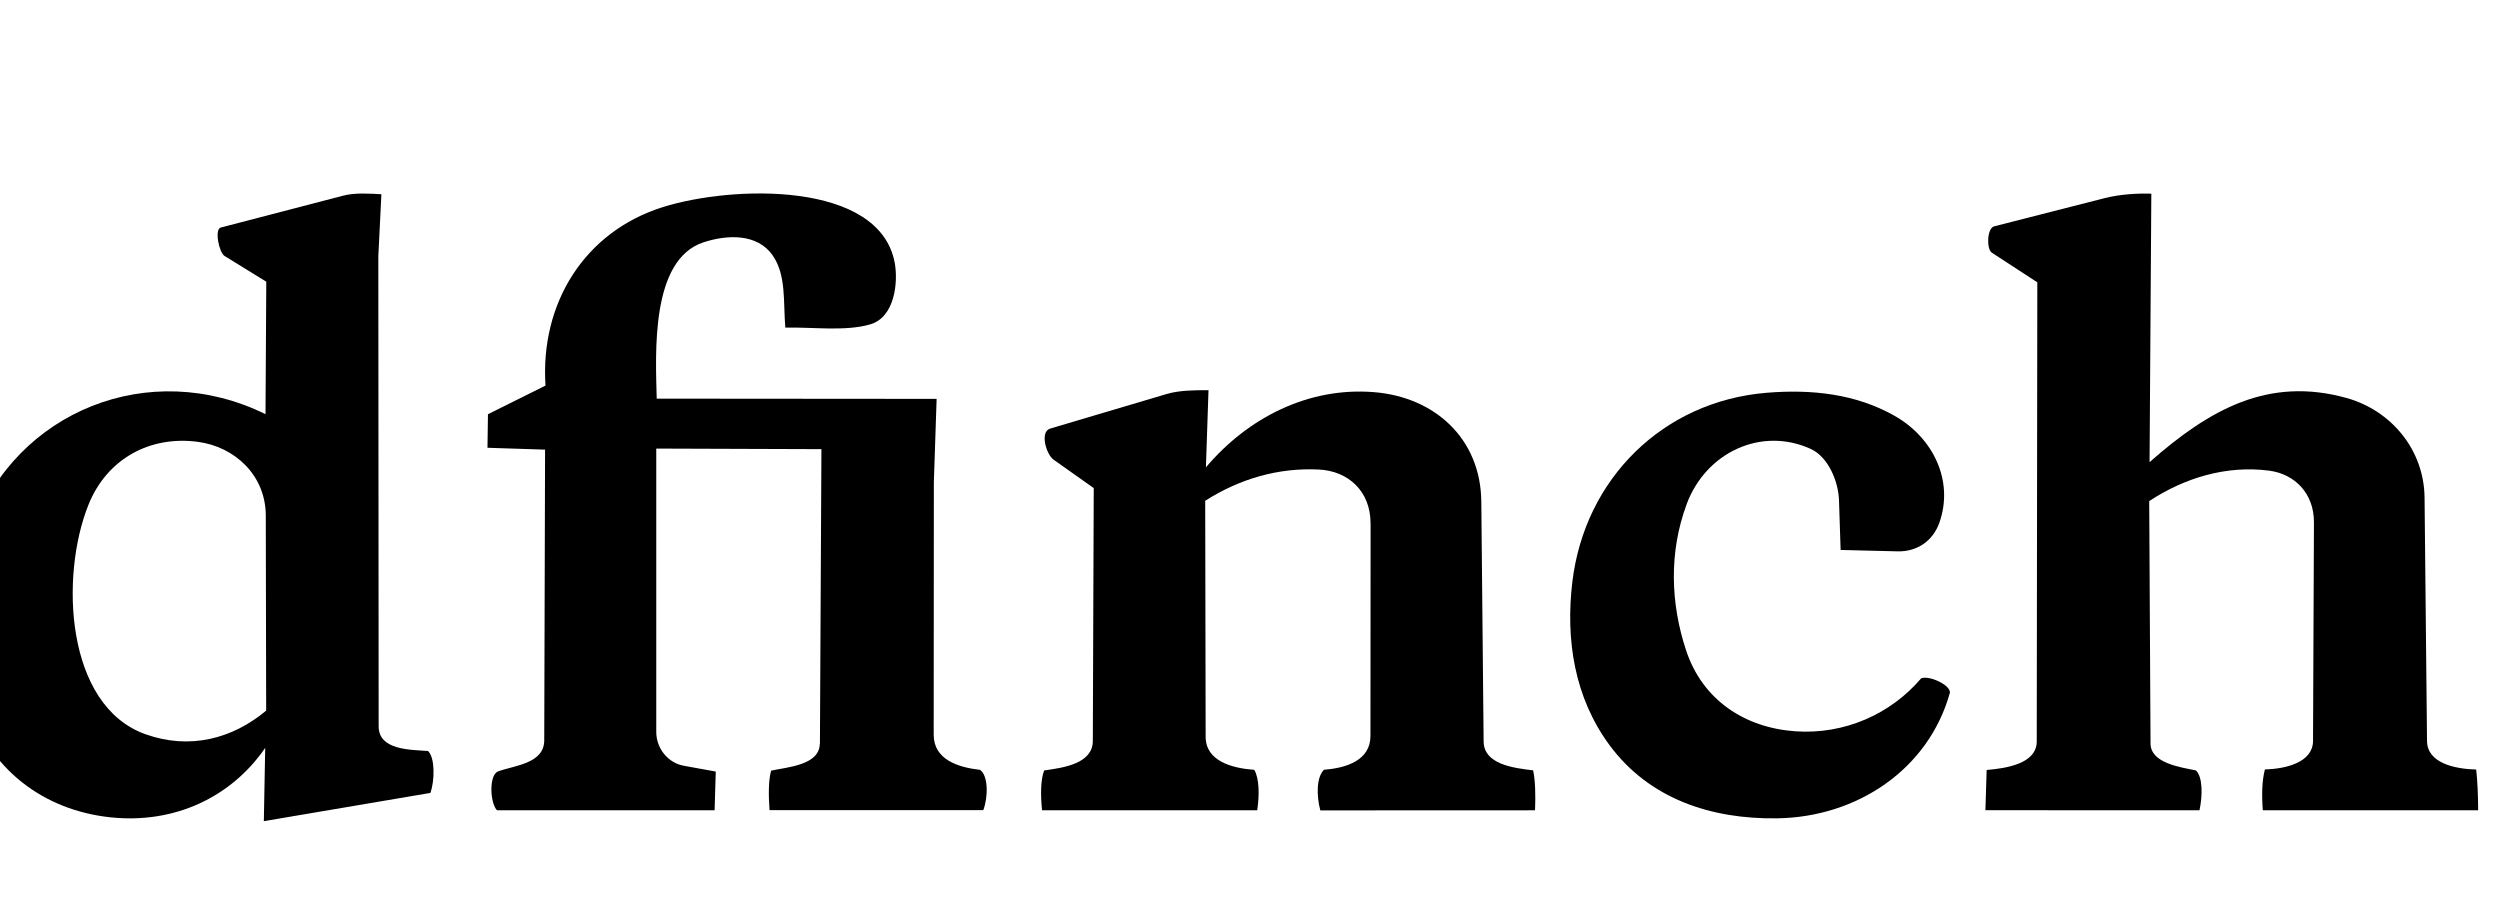
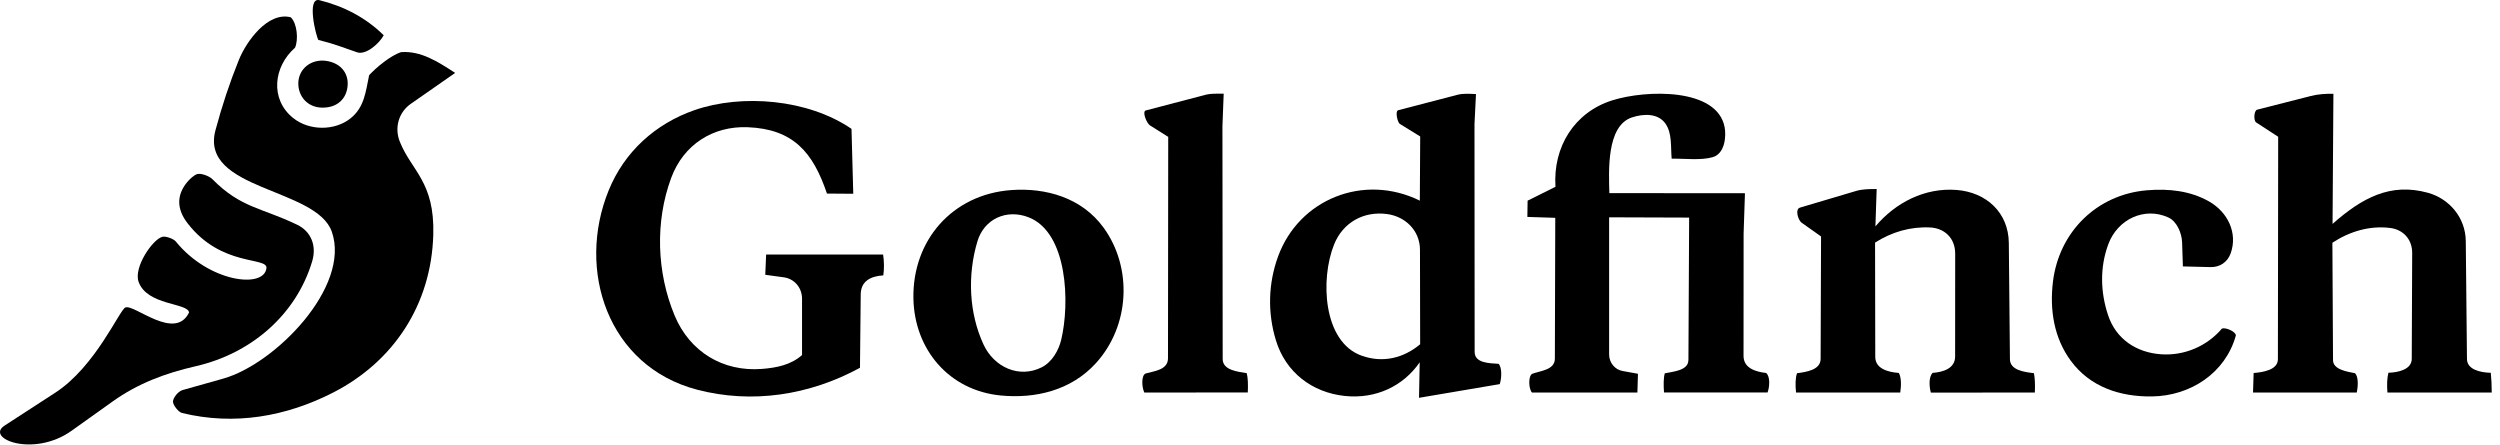
- <svg xmlns="http://www.w3.org/2000/svg" width="109" height="40" viewBox="0 0 109 40" fill="none">
-   <path d="M35.749 32.429L35.814 19.583L28.613 19.558V31.905C28.613 32.655 29.147 33.267 29.809 33.386L31.207 33.64L31.157 35.327H21.665C21.361 34.986 21.313 33.797 21.713 33.634C22.434 33.37 23.725 33.296 23.729 32.28L23.765 19.604L21.254 19.523L21.275 18.06L23.784 16.811C23.547 13.227 25.479 10.11 28.889 9.033C31.922 8.075 38.345 7.88 39.01 11.458C39.163 12.282 39.026 13.828 37.941 14.143C36.855 14.457 35.462 14.258 34.24 14.283C34.145 13.174 34.292 11.986 33.676 11.118C33.007 10.18 31.716 10.222 30.666 10.567C28.359 11.33 28.583 15.398 28.633 17.381L40.837 17.391L40.716 21.023L40.709 32.032C40.709 33.118 41.766 33.456 42.728 33.565C43.096 33.812 43.084 34.757 42.872 35.323H33.552C33.502 34.661 33.506 34.007 33.621 33.6C34.298 33.449 35.736 33.367 35.742 32.429H35.749Z" fill="black" />
-   <path d="M11.563 32.607C10.084 34.759 7.611 35.926 4.832 35.637C1.887 35.331 -0.498 33.516 -1.378 30.628C-2.133 28.153 -2.078 25.531 -1.181 23.077C0.697 17.936 6.512 15.568 11.576 18.058L11.61 12.282L9.79 11.16C9.551 11.014 9.34 9.995 9.627 9.92L14.973 8.528C15.461 8.4 16.103 8.438 16.629 8.469L16.495 11.173L16.509 31.67C16.509 32.699 17.859 32.688 18.662 32.743C18.974 33.043 18.953 34.04 18.767 34.571L11.503 35.803L11.563 32.609V32.607ZM6.347 32.014C8.26 32.695 10.123 32.223 11.605 30.983L11.588 22.478C11.584 20.721 10.235 19.474 8.619 19.263C6.531 18.988 4.666 20.005 3.861 21.998C2.606 25.112 2.853 30.771 6.345 32.014H6.347Z" fill="black" />
-   <path d="M100.888 22.773C100.892 21.509 100.05 20.665 98.931 20.52C97.07 20.279 95.244 20.835 93.706 21.847L93.763 32.414C93.767 33.269 95.037 33.447 95.743 33.59C96.047 33.883 96.032 34.698 95.898 35.329L86.564 35.325L86.618 33.571C87.488 33.498 88.8 33.294 88.802 32.326L88.827 12.309L86.842 11.016C86.608 10.863 86.629 9.951 86.943 9.869L91.753 8.641C92.421 8.472 93.146 8.425 93.798 8.444L93.721 20.149C96.357 17.825 98.918 16.415 102.299 17.349C104.235 17.884 105.69 19.592 105.711 21.698L105.818 32.307C105.828 33.263 107.004 33.525 107.962 33.552C108.018 34.059 108.043 34.636 108.048 35.329H98.658C98.606 34.612 98.625 34.038 98.749 33.546C99.671 33.527 100.844 33.233 100.848 32.305L100.888 22.777V22.773Z" fill="black" />
-   <path d="M59.756 22.815C59.756 21.409 58.775 20.535 57.508 20.472C55.73 20.384 54.049 20.877 52.547 21.834L52.566 32.12C52.566 33.179 53.702 33.493 54.687 33.565C54.907 33.946 54.915 34.673 54.814 35.329H45.434C45.364 34.661 45.371 33.984 45.526 33.59C46.389 33.474 47.643 33.288 47.647 32.305L47.687 21.281L45.937 20.042C45.614 19.814 45.325 18.823 45.788 18.686L50.872 17.177C51.4 17.02 52.06 17.01 52.691 17.012L52.578 20.376C54.399 18.221 57.03 16.873 59.888 17.096C62.548 17.303 64.56 19.118 64.585 21.872L64.686 32.326C64.696 33.321 65.962 33.481 66.844 33.588C66.939 34.019 66.955 34.658 66.928 35.329L57.566 35.333C57.396 34.7 57.392 33.892 57.725 33.56C58.69 33.489 59.752 33.154 59.752 32.087L59.758 22.819L59.756 22.815Z" fill="black" />
-   <path d="M73.54 21.979C72.756 24.087 72.84 26.321 73.513 28.354C74.228 30.519 76.07 31.737 78.302 31.886C80.41 32.026 82.422 31.148 83.763 29.576C84.101 29.436 85.038 29.857 85.017 30.199C84.086 33.552 80.957 35.629 77.484 35.679C74.594 35.723 71.897 34.824 70.17 32.481C68.648 30.415 68.25 27.893 68.556 25.357C69.099 20.872 72.507 17.496 77.025 17.125C78.981 16.964 80.907 17.169 82.598 18.127C84.287 19.082 85.201 20.965 84.556 22.79C84.264 23.614 83.554 24.06 82.734 24.039L80.251 23.978L80.18 21.805C80.152 20.998 79.719 19.927 78.951 19.575C76.803 18.59 74.378 19.718 73.538 21.981L73.54 21.979Z" fill="black" />
+ <svg xmlns="http://www.w3.org/2000/svg" width="225" height="40" viewBox="0 0 225 40" fill="none">
+   <path d="M38.996 21.111C38.824 27.397 35.438 32.531 30.001 35.321C25.761 37.496 21.09 38.316 16.383 37.169C16.06 37.092 15.586 36.474 15.569 36.167C15.55 35.822 16.041 35.214 16.427 35.107L20.094 34.074C24.77 32.755 31.579 25.808 29.867 20.864C28.484 16.867 17.936 17.144 19.394 11.714C19.975 9.551 20.65 7.495 21.488 5.416C22.171 3.716 24.104 1.029 26.17 1.555C26.755 2.117 26.866 3.592 26.553 4.292C24.609 6.003 24.286 8.92 26.365 10.607C27.821 11.789 30.127 11.789 31.552 10.649C32.788 9.66 32.91 8.277 33.222 6.768C33.849 6.08 35.167 4.984 36.108 4.691C37.875 4.571 39.359 5.516 40.964 6.562L36.974 9.343C35.882 10.104 35.475 11.492 35.987 12.762C37.049 15.4 39.126 16.352 38.996 21.111Z" fill="black" />
+   <path d="M151.958 32.429L152.023 19.583L144.821 19.558V31.905C144.821 32.655 145.356 33.267 146.018 33.386L147.416 33.64L147.366 35.327H137.874C137.57 34.986 137.522 33.797 137.922 33.634C138.643 33.37 139.934 33.296 139.938 32.28L139.974 19.604L137.463 19.523L137.484 18.06L139.993 16.811C139.756 13.227 141.688 10.11 145.098 9.033C148.131 8.075 154.554 7.88 155.219 11.458C155.372 12.282 155.236 13.828 154.15 14.143C153.064 14.457 151.671 14.258 150.449 14.283C150.354 13.175 150.501 11.986 149.885 11.118C149.216 10.18 147.925 10.222 146.875 10.567C144.568 11.33 144.792 15.398 144.842 17.381L157.046 17.391L156.925 21.023L156.918 32.032C156.918 33.118 157.975 33.456 158.937 33.565C159.306 33.812 159.293 34.757 159.081 35.323H149.761C149.711 34.661 149.715 34.007 149.83 33.6C150.507 33.449 151.945 33.367 151.951 32.429H151.958Z" fill="black" />
+   <path d="M72.185 26.906C72.185 25.846 71.45 25.083 70.546 24.959L68.874 24.731L68.952 22.91H79.479C79.573 23.48 79.584 24.224 79.498 24.783C78.293 24.857 77.475 25.349 77.465 26.495L77.398 33.101C72.835 35.589 67.656 36.36 62.738 35.071C54.704 32.965 51.85 24.312 54.788 17.117C56.201 13.656 58.99 11.133 62.509 9.911C66.761 8.436 72.714 8.912 76.635 11.596L76.794 17.439L74.426 17.421C73.17 13.698 71.385 11.613 67.3 11.45C64.175 11.324 61.52 13.003 60.405 16.016C58.95 19.954 59.099 24.506 60.711 28.386C62.077 31.674 65.074 33.472 68.56 33.204C69.859 33.103 71.177 32.854 72.183 31.953V26.91L72.185 26.906Z" fill="black" />
+   <path d="M127.772 32.607C126.293 34.759 123.82 35.926 121.041 35.637C118.096 35.331 115.711 33.516 114.831 30.628C114.076 28.153 114.131 25.531 115.028 23.077C116.906 17.936 122.721 15.568 127.785 18.058L127.818 12.282L125.999 11.16C125.76 11.014 125.549 9.995 125.836 9.92L131.182 8.528C131.671 8.4 132.312 8.438 132.838 8.469L132.704 11.173L132.718 31.67C132.718 32.699 134.068 32.688 134.871 32.743C135.183 33.043 135.162 34.04 134.976 34.571L127.712 35.803L127.772 32.609V32.607ZM122.556 32.014C124.469 32.695 126.333 32.223 127.814 30.983L127.798 22.478C127.793 20.721 126.444 19.474 124.828 19.263C122.74 18.988 120.875 20.005 120.07 21.998C118.815 25.112 119.062 30.771 122.554 32.014H122.556Z" fill="black" />
+   <path d="M217.097 22.773C217.101 21.509 216.259 20.665 215.14 20.52C213.279 20.279 211.453 20.835 209.915 21.847L209.972 32.414C209.976 33.269 211.246 33.447 211.952 33.59C212.256 33.883 212.241 34.698 212.107 35.329L202.772 35.325L202.827 33.571C203.697 33.497 205.009 33.294 205.011 32.326L205.036 12.309L203.051 11.016C202.816 10.863 202.837 9.951 203.152 9.869L207.962 8.641C208.63 8.471 209.355 8.425 210.007 8.444L209.93 20.149C212.566 17.825 215.127 16.415 218.508 17.349C220.444 17.884 221.899 19.592 221.92 21.698L222.027 32.307C222.037 33.263 223.213 33.525 224.171 33.552C224.227 34.059 224.252 34.636 224.257 35.329H214.867C214.815 34.612 214.834 34.038 214.957 33.546C215.88 33.527 217.053 33.233 217.057 32.305L217.097 22.777V22.773Z" fill="black" />
+   <path d="M4.965 35.35C8.607 32.986 10.755 27.889 11.284 27.673C12.078 27.346 15.756 30.737 17.016 28.12C16.89 27.239 13.245 27.512 12.474 25.368C12.005 24.062 13.744 21.524 14.62 21.31C14.92 21.237 15.624 21.488 15.827 21.74C18.791 25.393 23.756 26.015 23.98 24.137C24.106 23.087 19.935 24.058 16.875 20.086C15.951 18.888 15.831 17.63 16.835 16.404C17.055 16.136 17.47 15.74 17.762 15.664C18.118 15.572 18.841 15.851 19.109 16.121C21.691 18.733 23.519 18.67 26.748 20.229C27.995 20.83 28.517 22.113 28.096 23.517C26.65 28.35 22.586 31.819 17.625 32.957C14.87 33.59 12.422 34.501 10.12 36.144L6.442 38.768C3.022 41.208 -1.379 39.466 0.415 38.301L4.965 35.348V35.35Z" fill="black" />
+   <path d="M175.965 22.815C175.965 21.409 174.984 20.535 173.716 20.472C171.939 20.384 170.258 20.877 168.756 21.834L168.774 32.12C168.774 33.179 169.91 33.493 170.895 33.565C171.115 33.946 171.124 34.673 171.023 35.329H161.642C161.573 34.661 161.58 33.984 161.735 33.59C162.598 33.474 163.851 33.288 163.856 32.305L163.895 21.281L162.145 20.042C161.823 19.814 161.534 18.823 161.997 18.686L167.081 17.177C167.609 17.02 168.269 17.01 168.9 17.012L168.787 20.376C170.608 18.221 173.239 16.873 176.097 17.096C178.757 17.303 180.769 19.118 180.794 21.872L180.894 32.326C180.905 33.321 182.171 33.481 183.053 33.587C183.147 34.019 183.164 34.658 183.137 35.329L173.775 35.333C173.605 34.7 173.601 33.891 173.934 33.56C174.898 33.489 175.961 33.154 175.961 32.087L175.967 22.819L175.965 22.815Z" fill="black" />
+   <path d="M98.626 32.691C96.377 35.157 93.164 35.889 90.079 35.595C85.403 35.151 82.287 31.435 82.207 26.852C82.115 21.633 85.705 17.502 90.989 17.108C94.139 16.874 97.362 17.8 99.313 20.476C101.937 24.077 101.705 29.312 98.626 32.691ZM93.763 33.051C94.679 32.59 95.277 31.54 95.503 30.605C96.302 27.3 96.105 20.9 92.548 19.546C90.591 18.8 88.572 19.688 87.962 21.74C87.067 24.747 87.195 28.155 88.518 31.008C89.457 33.032 91.708 34.091 93.763 33.053V33.051Z" fill="black" />
+   <path d="M189.749 21.979C188.965 24.087 189.049 26.321 189.722 28.354C190.436 30.519 192.279 31.737 194.511 31.886C196.619 32.026 198.631 31.148 199.972 29.576C200.31 29.436 201.247 29.857 201.226 30.199C200.295 33.552 197.166 35.629 193.693 35.679C190.803 35.723 188.106 34.824 186.379 32.481C184.857 30.415 184.459 27.893 184.765 25.357C185.308 20.872 188.716 17.496 193.234 17.125C195.19 16.964 197.116 17.169 198.807 18.127C200.496 19.082 201.41 20.965 200.765 22.79C200.473 23.614 199.763 24.06 198.943 24.039L196.46 23.978L196.389 21.805C196.361 20.998 195.927 19.927 195.16 19.575C193.012 18.59 190.587 19.718 189.747 21.981L189.749 21.979Z" fill="black" />
+   <path d="M102.989 35.331C102.742 34.803 102.715 33.759 103.113 33.613C103.937 33.386 105.117 33.282 105.119 32.246L105.14 12.319L103.501 11.288C103.195 11.095 102.767 10.031 103.124 9.939L108.564 8.515C108.954 8.413 109.556 8.432 110.132 8.427L110.019 11.383L110.042 32.315C110.042 33.321 111.392 33.449 112.207 33.588C112.318 34.002 112.333 34.661 112.301 35.319L102.994 35.331H102.989Z" fill="black" />
+   <path d="M32.135 4.705C30.86 4.267 30.018 3.928 28.654 3.595C28.44 3.268 27.572 -0.274 28.75 0.017C30.909 0.549 32.918 1.574 34.534 3.175C34.134 3.924 32.925 4.98 32.135 4.707V4.705Z" fill="black" />
+   <path d="M29.043 9.689C27.65 9.689 26.826 8.641 26.849 7.468C26.874 6.181 28.019 5.29 29.343 5.477C30.607 5.655 31.368 6.522 31.288 7.686C31.208 8.849 30.399 9.689 29.041 9.687L29.043 9.689Z" fill="black" />
</svg>
